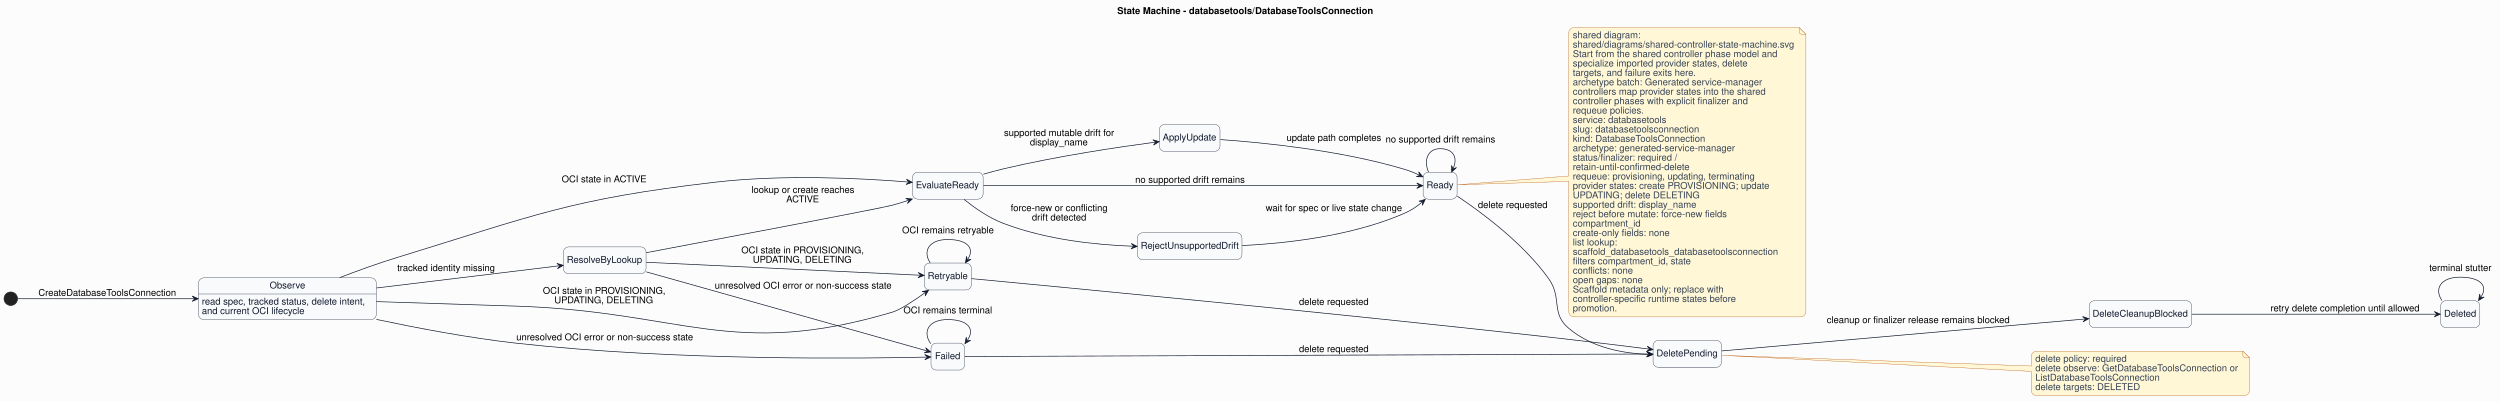
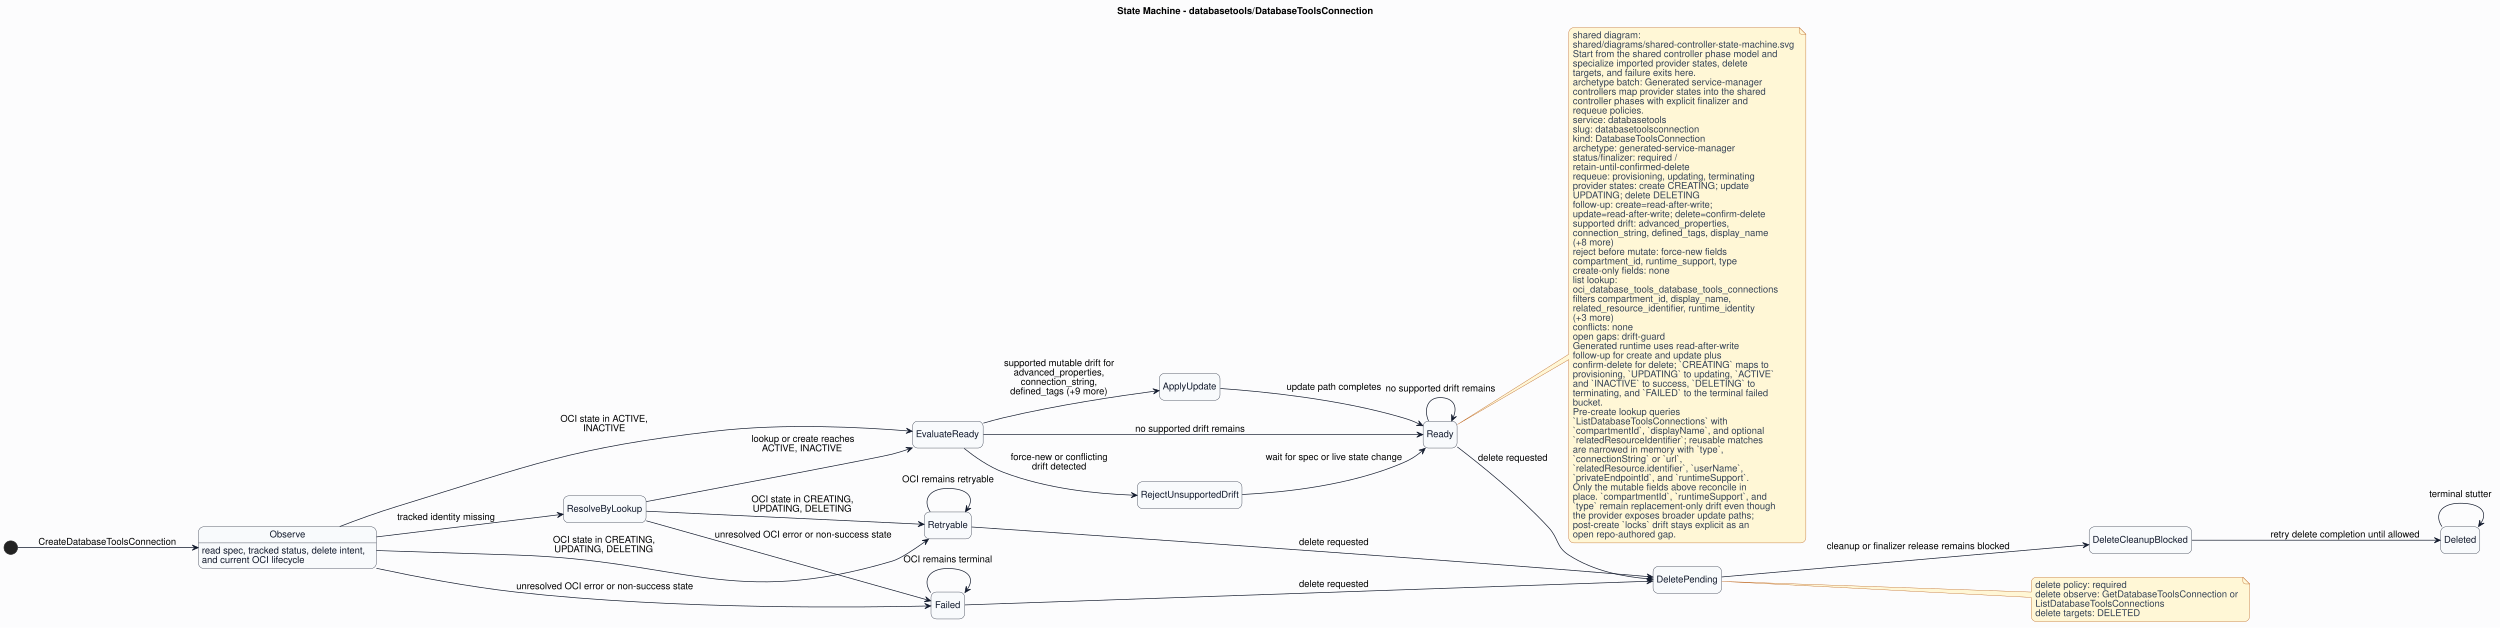
- <svg xmlns="http://www.w3.org/2000/svg" contentStyleType="text/css" data-diagram-type="STATE" height="597px" preserveAspectRatio="none" style="width:3716px;height:597px;background:#FCFCFD;" version="1.1" viewBox="0 0 3716 597" width="3716px" zoomAndPan="magnify">
+ <svg xmlns="http://www.w3.org/2000/svg" contentStyleType="text/css" data-diagram-type="STATE" height="933px" preserveAspectRatio="none" style="width:3716px;height:933px;background:#FCFCFD;" version="1.1" viewBox="0 0 3716 933" width="3716px" zoomAndPan="magnify">
  <defs />
  <g>
-     <rect fill="#FCFCFD" height="597" style="stroke:none;stroke-width:1;" width="3716" x="0" y="0" />
+     <rect fill="#FCFCFD" height="933" style="stroke:none;stroke-width:1;" width="3716" x="0" y="0" />
    <g class="title" data-source-line="10">
      <text fill="#000000" font-family="Helvetica" font-size="14" font-weight="bold" lengthAdjust="spacing" textLength="381.185" x="1660.655" y="20.78">State Machine - databasetools/DatabaseToolsConnection</text>
    </g>
    <g class="entity" data-qualified-name="observe" id="ent0002">
-       <rect fill="#F8FAFC" height="62" rx="8" ry="8" style="stroke:#0F172A;stroke-width:0.5;" width="264.364" x="295" y="413" />
-       <line style="stroke:#0F172A;stroke-width:0.5;" x1="295" x2="559.364" y1="437" y2="437" />
-       <text fill="#0F172A" font-family="Helvetica" font-size="14" lengthAdjust="spacing" textLength="52.91" x="400.727" y="428.78">Observe</text>
-       <text fill="#0F172A" font-family="Helvetica" font-size="14" lengthAdjust="spacing" textLength="244.364" x="300" y="452.78">read spec, tracked status, delete intent,</text>
-       <text fill="#0F172A" font-family="Helvetica" font-size="14" lengthAdjust="spacing" textLength="153.282" x="300" y="466.78">and current OCI lifecycle</text>
-     </g>
-     <rect fill="#F8FAFC" height="40" rx="8" ry="8" style="stroke:#0F172A;stroke-width:0.5;" width="104.951" x="1356.36" y="256" />
-     <text fill="#0F172A" font-family="Helvetica" font-size="14" lengthAdjust="spacing" textLength="94.951" x="1361.36" y="279.78">EvaluateReady</text>
-     <rect fill="#F8FAFC" height="40" rx="8" ry="8" style="stroke:#0F172A;stroke-width:0.5;" width="50.469" x="2115.32" y="256" />
-     <text fill="#0F172A" font-family="Helvetica" font-size="14" lengthAdjust="spacing" textLength="40.469" x="2120.32" y="279.78">Ready</text>
-     <rect fill="#F8FAFC" height="40" rx="8" ry="8" style="stroke:#0F172A;stroke-width:0.5;" width="69.917" x="1373.88" y="391" />
-     <text fill="#0F172A" font-family="Helvetica" font-size="14" lengthAdjust="spacing" textLength="59.917" x="1378.88" y="414.78">Retryable</text>
-     <rect fill="#F8FAFC" height="40" rx="8" ry="8" style="stroke:#0F172A;stroke-width:0.5;" width="50" x="1383.84" y="510" />
-     <text fill="#0F172A" font-family="Helvetica" font-size="14" lengthAdjust="spacing" textLength="38.131" x="1389.775" y="533.78">Failed</text>
-     <rect fill="#F8FAFC" height="40" rx="8" ry="8" style="stroke:#0F172A;stroke-width:0.5;" width="122.848" x="837.44" y="367" />
-     <text fill="#0F172A" font-family="Helvetica" font-size="14" lengthAdjust="spacing" textLength="112.848" x="842.44" y="390.78">ResolveByLookup</text>
-     <rect fill="#F8FAFC" height="40" rx="8" ry="8" style="stroke:#0F172A;stroke-width:0.5;" width="155.51" x="1690.56" y="346" />
-     <text fill="#0F172A" font-family="Helvetica" font-size="14" lengthAdjust="spacing" textLength="145.51" x="1695.56" y="369.78">RejectUnsupportedDrift</text>
-     <rect fill="#F8FAFC" height="40" rx="8" ry="8" style="stroke:#0F172A;stroke-width:0.5;" width="90.165" x="1723.23" y="185" />
-     <text fill="#0F172A" font-family="Helvetica" font-size="14" lengthAdjust="spacing" textLength="80.165" x="1728.23" y="208.78">ApplyUpdate</text>
-     <rect fill="#F8FAFC" height="40" rx="8" ry="8" style="stroke:#0F172A;stroke-width:0.5;" width="101.848" x="2457.1" y="506" />
-     <text fill="#0F172A" font-family="Helvetica" font-size="14" lengthAdjust="spacing" textLength="91.848" x="2462.1" y="529.78">DeletePending</text>
-     <rect fill="#F8FAFC" height="40" rx="8" ry="8" style="stroke:#0F172A;stroke-width:0.5;" width="58.255" x="3627.78" y="447" />
-     <text fill="#0F172A" font-family="Helvetica" font-size="14" lengthAdjust="spacing" textLength="48.255" x="3632.78" y="470.78">Deleted</text>
-     <rect fill="#F8FAFC" height="40" rx="8" ry="8" style="stroke:#0F172A;stroke-width:0.5;" width="152.427" x="3105.31" y="447" />
-     <text fill="#0F172A" font-family="Helvetica" font-size="14" lengthAdjust="spacing" textLength="142.427" x="3110.31" y="470.78">DeleteCleanupBlocked</text>
+       <rect fill="#F8FAFC" height="62" rx="8" ry="8" style="stroke:#0F172A;stroke-width:0.5;" width="264.364" x="295" y="783" />
+       <line style="stroke:#0F172A;stroke-width:0.5;" x1="295" x2="559.364" y1="807" y2="807" />
+       <text fill="#0F172A" font-family="Helvetica" font-size="14" lengthAdjust="spacing" textLength="52.91" x="400.727" y="798.78">Observe</text>
+       <text fill="#0F172A" font-family="Helvetica" font-size="14" lengthAdjust="spacing" textLength="244.364" x="300" y="822.78">read spec, tracked status, delete intent,</text>
+       <text fill="#0F172A" font-family="Helvetica" font-size="14" lengthAdjust="spacing" textLength="153.282" x="300" y="836.78">and current OCI lifecycle</text>
+     </g>
+     <rect fill="#F8FAFC" height="40" rx="8" ry="8" style="stroke:#0F172A;stroke-width:0.5;" width="104.951" x="1356.36" y="626" />
+     <text fill="#0F172A" font-family="Helvetica" font-size="14" lengthAdjust="spacing" textLength="94.951" x="1361.36" y="649.78">EvaluateReady</text>
+     <rect fill="#F8FAFC" height="40" rx="8" ry="8" style="stroke:#0F172A;stroke-width:0.5;" width="50.469" x="2115.32" y="626" />
+     <text fill="#0F172A" font-family="Helvetica" font-size="14" lengthAdjust="spacing" textLength="40.469" x="2120.32" y="649.78">Ready</text>
+     <rect fill="#F8FAFC" height="40" rx="8" ry="8" style="stroke:#0F172A;stroke-width:0.5;" width="69.917" x="1373.88" y="761" />
+     <text fill="#0F172A" font-family="Helvetica" font-size="14" lengthAdjust="spacing" textLength="59.917" x="1378.88" y="784.78">Retryable</text>
+     <rect fill="#F8FAFC" height="40" rx="8" ry="8" style="stroke:#0F172A;stroke-width:0.5;" width="50" x="1383.84" y="880" />
+     <text fill="#0F172A" font-family="Helvetica" font-size="14" lengthAdjust="spacing" textLength="38.131" x="1389.775" y="903.78">Failed</text>
+     <rect fill="#F8FAFC" height="40" rx="8" ry="8" style="stroke:#0F172A;stroke-width:0.5;" width="122.848" x="837.44" y="737" />
+     <text fill="#0F172A" font-family="Helvetica" font-size="14" lengthAdjust="spacing" textLength="112.848" x="842.44" y="760.78">ResolveByLookup</text>
+     <rect fill="#F8FAFC" height="40" rx="8" ry="8" style="stroke:#0F172A;stroke-width:0.5;" width="155.51" x="1690.56" y="716" />
+     <text fill="#0F172A" font-family="Helvetica" font-size="14" lengthAdjust="spacing" textLength="145.51" x="1695.56" y="739.78">RejectUnsupportedDrift</text>
+     <rect fill="#F8FAFC" height="40" rx="8" ry="8" style="stroke:#0F172A;stroke-width:0.5;" width="90.165" x="1723.23" y="555" />
+     <text fill="#0F172A" font-family="Helvetica" font-size="14" lengthAdjust="spacing" textLength="80.165" x="1728.23" y="578.78">ApplyUpdate</text>
+     <rect fill="#F8FAFC" height="40" rx="8" ry="8" style="stroke:#0F172A;stroke-width:0.5;" width="101.848" x="2457.1" y="842" />
+     <text fill="#0F172A" font-family="Helvetica" font-size="14" lengthAdjust="spacing" textLength="91.848" x="2462.1" y="865.78">DeletePending</text>
+     <rect fill="#F8FAFC" height="40" rx="8" ry="8" style="stroke:#0F172A;stroke-width:0.5;" width="58.255" x="3627.78" y="783" />
+     <text fill="#0F172A" font-family="Helvetica" font-size="14" lengthAdjust="spacing" textLength="48.255" x="3632.78" y="806.78">Deleted</text>
+     <rect fill="#F8FAFC" height="40" rx="8" ry="8" style="stroke:#0F172A;stroke-width:0.5;" width="152.427" x="3105.31" y="783" />
+     <text fill="#0F172A" font-family="Helvetica" font-size="14" lengthAdjust="spacing" textLength="142.427" x="3110.31" y="806.78">DeleteCleanupBlocked</text>
    <g class="start_entity" data-qualified-name=".start." data-source-line="32" id="ent0002">
-       <ellipse cx="16" cy="444" fill="#222222" rx="10" ry="10" style="stroke:#222222;stroke-width:1;" />
+       <ellipse cx="16" cy="814" fill="#222222" rx="10" ry="10" style="stroke:#222222;stroke-width:1;" />
    </g>
    <g class="entity" data-qualified-name="GMN2" data-source-line="55" id="ent0003">
-       <path d="M2331.78,49 L2331.78,261.6 L2166.1,274.66 L2331.78,269.6 L2331.78,463 A8,8 0 0 0 2339.78,471 L2676.261,471 A8,8 0 0 0 2684.261,463 L2684.261,51 L2674.261,41 L2339.78,41 A8,8 0 0 0 2331.78,49" fill="#FFF7D6" style="stroke:#B45309;stroke-width:0.5;" />
+       <path d="M2331.78,49 L2331.78,526.56 L2166.1,631.09 L2331.78,534.56 L2331.78,799 A8,8 0 0 0 2339.78,807 L2676.261,807 A8,8 0 0 0 2684.261,799 L2684.261,51 L2674.261,41 L2339.78,41 A8,8 0 0 0 2331.78,49" fill="#FFF7D6" style="stroke:#B45309;stroke-width:0.5;" />
      <path d="M2674.261,41 L2674.261,47 A4,4 0 0 0 2678.261,51 L2684.261,51 L2674.261,41" fill="#FFF7D6" style="stroke:#B45309;stroke-width:0.5;" />
      <text fill="#334155" font-family="Helvetica" font-size="14" lengthAdjust="spacing" textLength="101.165" x="2337.78" y="56.78">shared diagram:</text>
      <text fill="#334155" font-family="Helvetica" font-size="14" lengthAdjust="spacing" textLength="331.481" x="2337.78" y="70.78">shared/diagrams/shared-controller-state-machine.svg</text>
      <text fill="#334155" font-family="Helvetica" font-size="14" lengthAdjust="spacing" textLength="304.274" x="2337.78" y="84.78">Start from the shared controller phase model and</text>
      <text fill="#334155" font-family="Helvetica" font-size="14" lengthAdjust="spacing" textLength="261.468" x="2337.78" y="98.78">specialize imported provider states, delete</text>
      <text fill="#334155" font-family="Helvetica" font-size="14" lengthAdjust="spacing" textLength="184.434" x="2337.78" y="112.78">targets, and failure exits here.</text>
      <text fill="#334155" font-family="Helvetica" font-size="14" lengthAdjust="spacing" textLength="281.709" x="2337.78" y="126.78">archetype batch: Generated service-manager</text>
      <text fill="#334155" font-family="Helvetica" font-size="14" lengthAdjust="spacing" textLength="287.923" x="2337.78" y="140.78">controllers map provider states into the shared</text>
      <text fill="#334155" font-family="Helvetica" font-size="14" lengthAdjust="spacing" textLength="261.461" x="2337.78" y="154.78">controller phases with explicit finalizer and</text>
      <text fill="#334155" font-family="Helvetica" font-size="14" lengthAdjust="spacing" textLength="105.848" x="2337.78" y="168.78">requeue policies.</text>
      <text fill="#334155" font-family="Helvetica" font-size="14" lengthAdjust="spacing" textLength="139.303" x="2337.78" y="182.78">service: databasetools</text>
      <text fill="#334155" font-family="Helvetica" font-size="14" lengthAdjust="spacing" textLength="188.357" x="2337.78" y="196.78">slug: databasetoolsconnection</text>
      <text fill="#334155" font-family="Helvetica" font-size="14" lengthAdjust="spacing" textLength="198.454" x="2337.78" y="210.78">kind: DatabaseToolsConnection</text>
      <text fill="#334155" font-family="Helvetica" font-size="14" lengthAdjust="spacing" textLength="241.24" x="2337.78" y="224.78">archetype: generated-service-manager</text>
      <text fill="#334155" font-family="Helvetica" font-size="14" lengthAdjust="spacing" textLength="156.406" x="2337.78" y="238.78">status/finalizer: required /</text>
      <text fill="#334155" font-family="Helvetica" font-size="14" lengthAdjust="spacing" textLength="174.303" x="2337.78" y="252.78">retain-until-confirmed-delete</text>
      <text fill="#334155" font-family="Helvetica" font-size="14" lengthAdjust="spacing" textLength="272.398" x="2337.78" y="266.78">requeue: provisioning, updating, terminating</text>
-       <text fill="#334155" font-family="Helvetica" font-size="14" lengthAdjust="spacing" textLength="295.682" x="2337.78" y="280.78">provider states: create PROVISIONING; update</text>
+       <text fill="#334155" font-family="Helvetica" font-size="14" lengthAdjust="spacing" textLength="265.337" x="2337.78" y="280.78">provider states: create CREATING; update</text>
      <text fill="#334155" font-family="Helvetica" font-size="14" lengthAdjust="spacing" textLength="192.165" x="2337.78" y="294.78">UPDATING; delete DELETING</text>
-       <text fill="#334155" font-family="Helvetica" font-size="14" lengthAdjust="spacing" textLength="183.661" x="2337.78" y="308.78">supported drift: display_name</text>
-       <text fill="#334155" font-family="Helvetica" font-size="14" lengthAdjust="spacing" textLength="230.33" x="2337.78" y="322.78">reject before mutate: force-new fields</text>
-       <text fill="#334155" font-family="Helvetica" font-size="14" lengthAdjust="spacing" textLength="100.379" x="2337.78" y="336.78">compartment_id</text>
-       <text fill="#334155" font-family="Helvetica" font-size="14" lengthAdjust="spacing" textLength="144.751" x="2337.78" y="350.78">create-only fields: none</text>
-       <text fill="#334155" font-family="Helvetica" font-size="14" lengthAdjust="spacing" textLength="66.144" x="2337.78" y="364.78">list lookup:</text>
-       <text fill="#334155" font-family="Helvetica" font-size="14" lengthAdjust="spacing" textLength="305.894" x="2337.78" y="378.78">scaffold_databasetools_databasetoolsconnection</text>
-       <text fill="#334155" font-family="Helvetica" font-size="14" lengthAdjust="spacing" textLength="175.848" x="2337.78" y="392.78">filters compartment_id, state</text>
-       <text fill="#334155" font-family="Helvetica" font-size="14" lengthAdjust="spacing" textLength="89.496" x="2337.78" y="406.78">conflicts: none</text>
-       <text fill="#334155" font-family="Helvetica" font-size="14" lengthAdjust="spacing" textLength="104.316" x="2337.78" y="420.78">open gaps: none</text>
-       <text fill="#334155" font-family="Helvetica" font-size="14" lengthAdjust="spacing" textLength="224.902" x="2337.78" y="434.78">Scaffold metadata only; replace with</text>
-       <text fill="#334155" font-family="Helvetica" font-size="14" lengthAdjust="spacing" textLength="244.323" x="2337.78" y="448.78">controller-specific runtime states before</text>
-       <text fill="#334155" font-family="Helvetica" font-size="14" lengthAdjust="spacing" textLength="66.144" x="2337.78" y="462.78">promotion.</text>
-     </g>
-     <g class="entity" data-qualified-name="GMN5" data-source-line="87" id="ent0006">
-       <path d="M3019.27,530 L3019.27,544.03 L2559.22,528.17 L3019.27,552.03 L3019.27,580 A8,8 0 0 0 3027.27,588 L3335.786,588 A8,8 0 0 0 3343.786,580 L3343.786,532 L3333.786,522 L3027.27,522 A8,8 0 0 0 3019.27,530" fill="#FFF7D6" style="stroke:#B45309;stroke-width:0.5;" />
-       <path d="M3333.786,522 L3333.786,528 A4,4 0 0 0 3337.786,532 L3343.786,532 L3333.786,522" fill="#FFF7D6" style="stroke:#B45309;stroke-width:0.5;" />
-       <text fill="#334155" font-family="Helvetica" font-size="14" lengthAdjust="spacing" textLength="136.972" x="3025.27" y="537.78">delete policy: required</text>
-       <text fill="#334155" font-family="Helvetica" font-size="14" lengthAdjust="spacing" textLength="303.516" x="3025.27" y="551.78">delete observe: GetDatabaseToolsConnection or</text>
-       <text fill="#334155" font-family="Helvetica" font-size="14" lengthAdjust="spacing" textLength="186.778" x="3025.27" y="565.78">ListDatabaseToolsConnection</text>
-       <text fill="#334155" font-family="Helvetica" font-size="14" lengthAdjust="spacing" textLength="157.185" x="3025.27" y="579.78">delete targets: DELETED</text>
+       <text fill="#334155" font-family="Helvetica" font-size="14" lengthAdjust="spacing" textLength="209.699" x="2337.78" y="308.78">follow-up: create=read-after-write;</text>
+       <text fill="#334155" font-family="Helvetica" font-size="14" lengthAdjust="spacing" textLength="288.716" x="2337.78" y="322.78">update=read-after-write; delete=confirm-delete</text>
+       <text fill="#334155" font-family="Helvetica" font-size="14" lengthAdjust="spacing" textLength="231.923" x="2337.78" y="336.78">supported drift: advanced_properties,</text>
+       <text fill="#334155" font-family="Helvetica" font-size="14" lengthAdjust="spacing" textLength="291.86" x="2337.78" y="350.78">connection_string, defined_tags, display_name</text>
+       <text fill="#334155" font-family="Helvetica" font-size="14" lengthAdjust="spacing" textLength="61.072" x="2337.78" y="364.78">(+8 more)</text>
+       <text fill="#334155" font-family="Helvetica" font-size="14" lengthAdjust="spacing" textLength="230.33" x="2337.78" y="378.78">reject before mutate: force-new fields</text>
+       <text fill="#334155" font-family="Helvetica" font-size="14" lengthAdjust="spacing" textLength="243.565" x="2337.78" y="392.78">compartment_id, runtime_support, type</text>
+       <text fill="#334155" font-family="Helvetica" font-size="14" lengthAdjust="spacing" textLength="144.751" x="2337.78" y="406.78">create-only fields: none</text>
+       <text fill="#334155" font-family="Helvetica" font-size="14" lengthAdjust="spacing" textLength="66.144" x="2337.78" y="420.78">list lookup:</text>
+       <text fill="#334155" font-family="Helvetica" font-size="14" lengthAdjust="spacing" textLength="305.901" x="2337.78" y="434.78">oci_database_tools_database_tools_connections</text>
+       <text fill="#334155" font-family="Helvetica" font-size="14" lengthAdjust="spacing" textLength="235.772" x="2337.78" y="448.78">filters compartment_id, display_name,</text>
+       <text fill="#334155" font-family="Helvetica" font-size="14" lengthAdjust="spacing" textLength="272.371" x="2337.78" y="462.78">related_resource_identifier, runtime_identity</text>
+       <text fill="#334155" font-family="Helvetica" font-size="14" lengthAdjust="spacing" textLength="61.072" x="2337.78" y="476.78">(+3 more)</text>
+       <text fill="#334155" font-family="Helvetica" font-size="14" lengthAdjust="spacing" textLength="89.496" x="2337.78" y="490.78">conflicts: none</text>
+       <text fill="#334155" font-family="Helvetica" font-size="14" lengthAdjust="spacing" textLength="136.978" x="2337.78" y="504.78">open gaps: drift-guard</text>
+       <text fill="#334155" font-family="Helvetica" font-size="14" lengthAdjust="spacing" textLength="248.999" x="2337.78" y="518.78">Generated runtime uses read-after-write</text>
+       <text fill="#334155" font-family="Helvetica" font-size="14" lengthAdjust="spacing" textLength="222.585" x="2337.78" y="532.78">follow-up for create and update plus</text>
+       <text fill="#334155" font-family="Helvetica" font-size="14" lengthAdjust="spacing" textLength="294.096" x="2337.78" y="546.78">confirm-delete for delete; `CREATING` maps to</text>
+       <text fill="#334155" font-family="Helvetica" font-size="14" lengthAdjust="spacing" textLength="304.992" x="2337.78" y="560.78">provisioning, `UPDATING` to updating, `ACTIVE`</text>
+       <text fill="#334155" font-family="Helvetica" font-size="14" lengthAdjust="spacing" textLength="273.848" x="2337.78" y="574.78">and `INACTIVE` to success, `DELETING` to</text>
+       <text fill="#334155" font-family="Helvetica" font-size="14" lengthAdjust="spacing" textLength="292.578" x="2337.78" y="588.78">terminating, and `FAILED` to the terminal failed</text>
+       <text fill="#334155" font-family="Helvetica" font-size="14" lengthAdjust="spacing" textLength="45.138" x="2337.78" y="602.78">bucket.</text>
+       <text fill="#334155" font-family="Helvetica" font-size="14" lengthAdjust="spacing" textLength="160.31" x="2337.78" y="616.78">Pre-create lookup queries</text>
+       <text fill="#334155" font-family="Helvetica" font-size="14" lengthAdjust="spacing" textLength="231.889" x="2337.78" y="630.78">`ListDatabaseToolsConnections` with</text>
+       <text fill="#334155" font-family="Helvetica" font-size="14" lengthAdjust="spacing" textLength="284.792" x="2337.78" y="644.78">`compartmentId`, `displayName`, and optional</text>
+       <text fill="#334155" font-family="Helvetica" font-size="14" lengthAdjust="spacing" textLength="284.026" x="2337.78" y="658.78">`relatedResourceIdentifier`; reusable matches</text>
+       <text fill="#334155" font-family="Helvetica" font-size="14" lengthAdjust="spacing" textLength="224.075" x="2337.78" y="672.78">are narrowed in memory with `type`,</text>
+       <text fill="#334155" font-family="Helvetica" font-size="14" lengthAdjust="spacing" textLength="162.613" x="2337.78" y="686.78">`connectionString` or `url`,</text>
+       <text fill="#334155" font-family="Helvetica" font-size="14" lengthAdjust="spacing" textLength="254.427" x="2337.78" y="700.78">`relatedResource.identifier`, `userName`,</text>
+       <text fill="#334155" font-family="Helvetica" font-size="14" lengthAdjust="spacing" textLength="262.247" x="2337.78" y="714.78">`privateEndpointId`, and `runtimeSupport`.</text>
+       <text fill="#334155" font-family="Helvetica" font-size="14" lengthAdjust="spacing" textLength="259.144" x="2337.78" y="728.78">Only the mutable fields above reconcile in</text>
+       <text fill="#334155" font-family="Helvetica" font-size="14" lengthAdjust="spacing" textLength="287.902" x="2337.78" y="742.78">place. `compartmentId`, `runtimeSupport`, and</text>
+       <text fill="#334155" font-family="Helvetica" font-size="14" lengthAdjust="spacing" textLength="301.93" x="2337.78" y="756.78">`type` remain replacement-only drift even though</text>
+       <text fill="#334155" font-family="Helvetica" font-size="14" lengthAdjust="spacing" textLength="270.847" x="2337.78" y="770.78">the provider exposes broader update paths;</text>
+       <text fill="#334155" font-family="Helvetica" font-size="14" lengthAdjust="spacing" textLength="263.758" x="2337.78" y="784.78">post-create `locks` drift stays explicit as an</text>
+       <text fill="#334155" font-family="Helvetica" font-size="14" lengthAdjust="spacing" textLength="154.123" x="2337.78" y="798.78">open repo-authored gap.</text>
+     </g>
+     <g class="entity" data-qualified-name="GMN5" data-source-line="111" id="ent0006">
+       <path d="M3019.27,866 L3019.27,880.03 L2559.22,864.17 L3019.27,888.03 L3019.27,916 A8,8 0 0 0 3027.27,924 L3335.786,924 A8,8 0 0 0 3343.786,916 L3343.786,868 L3333.786,858 L3027.27,858 A8,8 0 0 0 3019.27,866" fill="#FFF7D6" style="stroke:#B45309;stroke-width:0.5;" />
+       <path d="M3333.786,858 L3333.786,864 A4,4 0 0 0 3337.786,868 L3343.786,868 L3333.786,858" fill="#FFF7D6" style="stroke:#B45309;stroke-width:0.5;" />
+       <text fill="#334155" font-family="Helvetica" font-size="14" lengthAdjust="spacing" textLength="136.972" x="3025.27" y="873.78">delete policy: required</text>
+       <text fill="#334155" font-family="Helvetica" font-size="14" lengthAdjust="spacing" textLength="303.516" x="3025.27" y="887.78">delete observe: GetDatabaseToolsConnection or</text>
+       <text fill="#334155" font-family="Helvetica" font-size="14" lengthAdjust="spacing" textLength="193.778" x="3025.27" y="901.78">ListDatabaseToolsConnections</text>
+       <text fill="#334155" font-family="Helvetica" font-size="14" lengthAdjust="spacing" textLength="157.185" x="3025.27" y="915.78">delete targets: DELETED</text>
    </g>
    <g class="link" data-entity-1="ent0002" data-entity-2="ent0002" data-link-type="dependency" data-source-line="32" id="lnk3">
-       <path d="M26.32,444 C61.88,444 186.28,444 288.62,444" fill="none" id="*start*-to-observe" style="stroke:#0F172A;stroke-width:1;" />
-       <polygon fill="#0F172A" points="294.62,444,285.62,440,289.62,444,285.62,448,294.62,444" style="stroke:#0F172A;stroke-width:1;" />
-       <text fill="#000000" font-family="Helvetica" font-size="14" lengthAdjust="spacing" textLength="207.013" x="57" y="439.78">CreateDatabaseToolsConnection</text>
+       <path d="M26.32,814 C61.88,814 186.28,814 288.62,814" fill="none" id="*start*-to-observe" style="stroke:#0F172A;stroke-width:1;" />
+       <polygon fill="#0F172A" points="294.62,814,285.62,810,289.62,814,285.62,818,294.62,814" style="stroke:#0F172A;stroke-width:1;" />
+       <text fill="#000000" font-family="Helvetica" font-size="14" lengthAdjust="spacing" textLength="207.013" x="57" y="809.78">CreateDatabaseToolsConnection</text>
    </g>
    <g class="link" data-entity-1="ent0002" data-entity-2="ent0007" data-link-type="dependency" data-source-line="33" id="lnk4">
-       <path d="M559.64,428.05 C650.55,417.01 761.334,403.573 831.184,395.093" fill="none" id="observe-to-resolve_by_lookup" style="stroke:#0F172A;stroke-width:1;" />
-       <polygon fill="#0F172A" points="837.14,394.37,827.723,391.484,832.176,394.973,828.688,399.425,837.14,394.37" style="stroke:#0F172A;stroke-width:1;" />
-       <text fill="#000000" font-family="Helvetica" font-size="14" lengthAdjust="spacing" textLength="145.503" x="590.36" y="402.84">tracked identity missing</text>
+       <path d="M559.64,798.05 C650.55,787.01 761.334,773.573 831.184,765.093" fill="none" id="observe-to-resolve_by_lookup" style="stroke:#0F172A;stroke-width:1;" />
+       <polygon fill="#0F172A" points="837.14,764.37,827.723,761.484,832.176,764.973,828.688,769.426,837.14,764.37" style="stroke:#0F172A;stroke-width:1;" />
+       <text fill="#000000" font-family="Helvetica" font-size="14" lengthAdjust="spacing" textLength="145.503" x="590.36" y="772.84">tracked identity missing</text>
    </g>
    <g class="link" data-entity-1="ent0007" data-entity-2="ent0003" data-link-type="dependency" data-source-line="34" id="lnk5">
-       <path d="M960.57,375.58 C1074.1,354.19 1308.77,309.79 1326.36,305 C1336.07,302.36 1340.604,301.054 1350.384,297.704" fill="none" id="resolve_by_lookup-to-evaluate_ready" style="stroke:#0F172A;stroke-width:1;" />
-       <polygon fill="#0F172A" points="1356.06,295.76,1346.249,294.892,1351.33,297.38,1348.842,302.461,1356.06,295.76" style="stroke:#0F172A;stroke-width:1;" />
-       <text fill="#000000" font-family="Helvetica" font-size="14" lengthAdjust="spacing" textLength="154.089" x="1116.86" y="286.78">lookup or create reaches</text>
-       <text fill="#000000" font-family="Helvetica" font-size="14" lengthAdjust="spacing" textLength="50.565" x="1168.622" y="300.78">ACTIVE</text>
+       <path d="M960.57,745.58 C1074.1,724.19 1308.77,679.79 1326.36,675 C1336.07,672.36 1340.604,671.054 1350.384,667.704" fill="none" id="resolve_by_lookup-to-evaluate_ready" style="stroke:#0F172A;stroke-width:1;" />
+       <polygon fill="#0F172A" points="1356.06,665.76,1346.249,664.892,1351.33,667.38,1348.842,672.461,1356.06,665.76" style="stroke:#0F172A;stroke-width:1;" />
+       <text fill="#000000" font-family="Helvetica" font-size="14" lengthAdjust="spacing" textLength="154.089" x="1116.86" y="656.78">lookup or create reaches</text>
+       <text fill="#000000" font-family="Helvetica" font-size="14" lengthAdjust="spacing" textLength="122.91" x="1132.449" y="670.78">ACTIVE, INACTIVE</text>
    </g>
    <g class="link" data-entity-1="ent0007" data-entity-2="ent0005" data-link-type="dependency" data-source-line="35" id="lnk6">
-       <path d="M960.63,389.87 C1068.21,394.95 1282.807,405.097 1367.597,409.097" fill="none" id="resolve_by_lookup-to-retryable" style="stroke:#0F172A;stroke-width:1;" />
-       <polygon fill="#0F172A" points="1373.59,409.38,1364.789,404.96,1368.596,409.144,1364.411,412.951,1373.59,409.38" style="stroke:#0F172A;stroke-width:1;" />
-       <text fill="#000000" font-family="Helvetica" font-size="14" lengthAdjust="spacing" textLength="184.379" x="1101.86" y="376.54">OCI state in PROVISIONING,</text>
-       <text fill="#000000" font-family="Helvetica" font-size="14" lengthAdjust="spacing" textLength="150.131" x="1118.984" y="390.54">UPDATING, DELETING</text>
+       <path d="M960.63,759.87 C1068.21,764.95 1282.807,775.097 1367.597,779.097" fill="none" id="resolve_by_lookup-to-retryable" style="stroke:#0F172A;stroke-width:1;" />
+       <polygon fill="#0F172A" points="1373.59,779.38,1364.789,774.96,1368.596,779.144,1364.411,782.951,1373.59,779.38" style="stroke:#0F172A;stroke-width:1;" />
+       <text fill="#000000" font-family="Helvetica" font-size="14" lengthAdjust="spacing" textLength="154.034" x="1116.86" y="746.54">OCI state in CREATING,</text>
+       <text fill="#000000" font-family="Helvetica" font-size="14" lengthAdjust="spacing" textLength="150.131" x="1118.812" y="760.54">UPDATING, DELETING</text>
    </g>
    <g class="link" data-entity-1="ent0007" data-entity-2="ent0006" data-link-type="dependency" data-source-line="36" id="lnk7">
-       <path d="M960.63,404.11 C1072.69,435.65 1301.585,500.083 1377.675,521.513" fill="none" id="resolve_by_lookup-to-failed" style="stroke:#0F172A;stroke-width:1;" />
-       <polygon fill="#0F172A" points="1383.45,523.14,1375.871,516.85,1378.637,521.784,1373.703,524.55,1383.45,523.14" style="stroke:#0F172A;stroke-width:1;" />
-       <text fill="#000000" font-family="Helvetica" font-size="14" lengthAdjust="spacing" textLength="263.778" x="1062.36" y="429.03">unresolved OCI error or non-success state</text>
+       <path d="M960.63,774.11 C1072.69,805.65 1301.585,870.083 1377.675,891.513" fill="none" id="resolve_by_lookup-to-failed" style="stroke:#0F172A;stroke-width:1;" />
+       <polygon fill="#0F172A" points="1383.45,893.14,1375.871,886.85,1378.637,891.784,1373.703,894.55,1383.45,893.14" style="stroke:#0F172A;stroke-width:1;" />
+       <text fill="#000000" font-family="Helvetica" font-size="14" lengthAdjust="spacing" textLength="263.778" x="1062.36" y="799.03">unresolved OCI error or non-success state</text>
    </g>
    <g class="link" data-entity-1="ent0002" data-entity-2="ent0003" data-link-type="dependency" data-source-line="37" id="lnk8">
-       <path d="M504.96,412.64 C531.45,402.43 561.47,391.55 589.36,383 C795.5,319.82 847.22,296.06 1061.36,271 C1165.33,258.83 1282.05,265.034 1349.99,270.554" fill="none" id="observe-to-evaluate_ready" style="stroke:#0F172A;stroke-width:1;" />
-       <polygon fill="#0F172A" points="1355.97,271.04,1347.323,266.324,1350.986,270.635,1346.676,274.298,1355.97,271.04" style="stroke:#0F172A;stroke-width:1;" />
-       <text fill="#000000" font-family="Helvetica" font-size="14" lengthAdjust="spacing" textLength="128.372" x="834.86" y="270.95">OCI state in ACTIVE</text>
+       <path d="M504.96,782.64 C531.45,772.43 561.47,761.55 589.36,753 C795.5,689.82 847.22,666.06 1061.36,641 C1165.33,628.83 1282.05,635.034 1349.99,640.554" fill="none" id="observe-to-evaluate_ready" style="stroke:#0F172A;stroke-width:1;" />
+       <polygon fill="#0F172A" points="1355.97,641.04,1347.323,636.324,1350.986,640.635,1346.676,644.298,1355.97,641.04" style="stroke:#0F172A;stroke-width:1;" />
+       <text fill="#000000" font-family="Helvetica" font-size="14" lengthAdjust="spacing" textLength="132.262" x="832.86" y="626.95">OCI state in ACTIVE,</text>
+       <text fill="#000000" font-family="Helvetica" font-size="14" lengthAdjust="spacing" textLength="64.565" x="866.708" y="640.95">INACTIVE</text>
    </g>
    <g class="link" data-entity-1="ent0002" data-entity-2="ent0005" data-link-type="dependency" data-source-line="38" id="lnk9">
-       <path d="M559.47,448.33 C622.11,450.38 698.11,452.85 766.36,455 C1015.16,462.84 1087.72,534.79 1326.36,464 C1337.77,460.62 1356.445,448.364 1375.305,434.914" fill="none" id="observe-to-retryable" style="stroke:#0F172A;stroke-width:1;" />
-       <polygon fill="#0F172A" points="1380.19,431.43,1370.54,433.399,1376.119,434.333,1375.185,439.912,1380.19,431.43" style="stroke:#0F172A;stroke-width:1;" />
-       <text fill="#000000" font-family="Helvetica" font-size="14" lengthAdjust="spacing" textLength="184.379" x="806.86" y="436.78">OCI state in PROVISIONING,</text>
-       <text fill="#000000" font-family="Helvetica" font-size="14" lengthAdjust="spacing" textLength="150.131" x="823.984" y="450.78">UPDATING, DELETING</text>
+       <path d="M559.47,818.33 C622.11,820.38 698.11,822.85 766.36,825 C1015.16,832.84 1087.72,904.79 1326.36,834 C1337.77,830.62 1356.445,818.364 1375.305,804.914" fill="none" id="observe-to-retryable" style="stroke:#0F172A;stroke-width:1;" />
+       <polygon fill="#0F172A" points="1380.19,801.43,1370.54,803.399,1376.119,804.333,1375.185,809.912,1380.19,801.43" style="stroke:#0F172A;stroke-width:1;" />
+       <text fill="#000000" font-family="Helvetica" font-size="14" lengthAdjust="spacing" textLength="154.034" x="821.86" y="806.78">OCI state in CREATING,</text>
+       <text fill="#000000" font-family="Helvetica" font-size="14" lengthAdjust="spacing" textLength="150.131" x="823.812" y="820.78">UPDATING, DELETING</text>
    </g>
    <g class="link" data-entity-1="ent0002" data-entity-2="ent0006" data-link-type="dependency" data-source-line="39" id="lnk10">
-       <path d="M559.52,474.76 C621.83,488.03 697.56,502.26 766.36,510 C1005.8,536.92 1292.452,532.769 1377.562,530.789" fill="none" id="observe-to-failed" style="stroke:#0F172A;stroke-width:1;" />
-       <polygon fill="#0F172A" points="1383.56,530.65,1374.469,526.86,1378.561,530.766,1374.656,534.858,1383.56,530.65" style="stroke:#0F172A;stroke-width:1;" />
-       <text fill="#000000" font-family="Helvetica" font-size="14" lengthAdjust="spacing" textLength="263.778" x="767.36" y="505.78">unresolved OCI error or non-success state</text>
+       <path d="M559.52,844.76 C621.83,858.03 697.56,872.26 766.36,880 C1005.8,906.92 1292.452,902.769 1377.562,900.789" fill="none" id="observe-to-failed" style="stroke:#0F172A;stroke-width:1;" />
+       <polygon fill="#0F172A" points="1383.56,900.65,1374.469,896.86,1378.561,900.766,1374.656,904.858,1383.56,900.65" style="stroke:#0F172A;stroke-width:1;" />
+       <text fill="#000000" font-family="Helvetica" font-size="14" lengthAdjust="spacing" textLength="263.778" x="767.36" y="875.78">unresolved OCI error or non-success state</text>
    </g>
    <g class="link" data-entity-1="ent0003" data-entity-2="ent0008" data-link-type="dependency" data-source-line="40" id="lnk11">
-       <path d="M1433.06,296.48 C1448.49,308.89 1469.81,323.85 1491.32,332 C1555.53,356.35 1627.604,363.906 1684.304,366.026" fill="none" id="evaluate_ready-to-reject_unsupported_drift" style="stroke:#0F172A;stroke-width:1;" />
-       <polygon fill="#0F172A" points="1690.3,366.25,1681.456,361.916,1685.303,366.063,1681.157,369.911,1690.3,366.25" style="stroke:#0F172A;stroke-width:1;" />
-       <text fill="#000000" font-family="Helvetica" font-size="14" lengthAdjust="spacing" textLength="143.951" x="1502.32" y="313.78">force-new or conflicting</text>
-       <text fill="#000000" font-family="Helvetica" font-size="14" lengthAdjust="spacing" textLength="80.938" x="1533.827" y="327.78">drift detected</text>
+       <path d="M1433.06,666.48 C1448.49,678.89 1469.81,693.85 1491.32,702 C1555.53,726.35 1627.604,733.906 1684.304,736.026" fill="none" id="evaluate_ready-to-reject_unsupported_drift" style="stroke:#0F172A;stroke-width:1;" />
+       <polygon fill="#0F172A" points="1690.3,736.25,1681.456,731.917,1685.303,736.063,1681.157,739.911,1690.3,736.25" style="stroke:#0F172A;stroke-width:1;" />
+       <text fill="#000000" font-family="Helvetica" font-size="14" lengthAdjust="spacing" textLength="143.951" x="1502.32" y="683.78">force-new or conflicting</text>
+       <text fill="#000000" font-family="Helvetica" font-size="14" lengthAdjust="spacing" textLength="80.938" x="1533.827" y="697.78">drift detected</text>
    </g>
    <g class="link" data-entity-1="ent0008" data-entity-2="ent0004" data-link-type="dependency" data-source-line="41" id="lnk12">
-       <path d="M1846.32,365.06 C1912.2,361.77 2008.3,351 2085.32,318 C2097.36,312.84 2104.48,308.236 2113.92,300.246" fill="none" id="reject_unsupported_drift-to-ready" style="stroke:#0F172A;stroke-width:1;" />
-       <polygon fill="#0F172A" points="2118.5,296.37,2109.046,299.131,2114.684,299.6,2114.215,305.238,2118.5,296.37" style="stroke:#0F172A;stroke-width:1;" />
-       <text fill="#000000" font-family="Helvetica" font-size="14" lengthAdjust="spacing" textLength="203.882" x="1881.32" y="313.78">wait for spec or live state change</text>
+       <path d="M1846.32,735.06 C1912.2,731.77 2008.3,721 2085.32,688 C2097.36,682.84 2104.48,678.236 2113.92,670.246" fill="none" id="reject_unsupported_drift-to-ready" style="stroke:#0F172A;stroke-width:1;" />
+       <polygon fill="#0F172A" points="2118.5,666.37,2109.046,669.131,2114.684,669.6,2114.215,675.238,2118.5,666.37" style="stroke:#0F172A;stroke-width:1;" />
+       <text fill="#000000" font-family="Helvetica" font-size="14" lengthAdjust="spacing" textLength="203.882" x="1881.32" y="683.78">wait for spec or live state change</text>
    </g>
    <g class="link" data-entity-1="ent0003" data-entity-2="ent0009" data-link-type="dependency" data-source-line="42" id="lnk13">
-       <path d="M1461.72,258.96 C1471.49,256.07 1481.67,253.27 1491.32,251 C1572.17,231.95 1662.202,218.61 1717.032,211.33" fill="none" id="evaluate_ready-to-apply_update" style="stroke:#0F172A;stroke-width:1;" />
-       <polygon fill="#0F172A" points="1722.98,210.54,1713.532,207.759,1718.024,211.198,1714.585,215.69,1722.98,210.54" style="stroke:#0F172A;stroke-width:1;" />
-       <text fill="#000000" font-family="Helvetica" font-size="14" lengthAdjust="spacing" textLength="163.42" x="1492.32" y="202.09">supported mutable drift for</text>
-       <text fill="#000000" font-family="Helvetica" font-size="14" lengthAdjust="spacing" textLength="86.386" x="1530.837" y="216.09">display_name</text>
+       <path d="M1461.72,628.96 C1471.49,626.07 1481.67,623.27 1491.32,621 C1572.17,601.95 1662.202,588.61 1717.032,581.33" fill="none" id="evaluate_ready-to-apply_update" style="stroke:#0F172A;stroke-width:1;" />
+       <polygon fill="#0F172A" points="1722.98,580.54,1713.532,577.759,1718.024,581.198,1714.585,585.69,1722.98,580.54" style="stroke:#0F172A;stroke-width:1;" />
+       <text fill="#000000" font-family="Helvetica" font-size="14" lengthAdjust="spacing" textLength="163.42" x="1492.32" y="544.09">supported mutable drift for</text>
+       <text fill="#000000" font-family="Helvetica" font-size="14" lengthAdjust="spacing" textLength="134.648" x="1506.706" y="558.09">advanced_properties,</text>
+       <text fill="#000000" font-family="Helvetica" font-size="14" lengthAdjust="spacing" textLength="113.627" x="1517.216" y="572.09">connection_string,</text>
+       <text fill="#000000" font-family="Helvetica" font-size="14" lengthAdjust="spacing" textLength="145.141" x="1501.46" y="586.09">defined_tags (+9 more)</text>
    </g>
    <g class="link" data-entity-1="ent0009" data-entity-2="ent0004" data-link-type="dependency" data-source-line="43" id="lnk14">
-       <path d="M1813.88,207.45 C1875.86,211.76 1991.1,223.07 2085.32,251 C2095.36,253.98 2100.503,255.9 2109.613,260.28" fill="none" id="apply_update-to-ready" style="stroke:#0F172A;stroke-width:1;" />
-       <polygon fill="#0F172A" points="2115.02,262.88,2108.642,255.375,2110.514,260.714,2105.176,262.585,2115.02,262.88" style="stroke:#0F172A;stroke-width:1;" />
-       <text fill="#000000" font-family="Helvetica" font-size="14" lengthAdjust="spacing" textLength="141.654" x="1912.32" y="209.45">update path completes</text>
+       <path d="M1813.88,577.45 C1875.86,581.76 1991.1,593.07 2085.32,621 C2095.36,623.98 2100.503,625.9 2109.613,630.28" fill="none" id="apply_update-to-ready" style="stroke:#0F172A;stroke-width:1;" />
+       <polygon fill="#0F172A" points="2115.02,632.88,2108.642,625.375,2110.514,630.713,2105.176,632.585,2115.02,632.88" style="stroke:#0F172A;stroke-width:1;" />
+       <text fill="#000000" font-family="Helvetica" font-size="14" lengthAdjust="spacing" textLength="141.654" x="1912.32" y="579.45">update path completes</text>
    </g>
    <g class="link" data-entity-1="ent0003" data-entity-2="ent0004" data-link-type="dependency" data-source-line="44" id="lnk15">
-       <path d="M1461.73,276 C1606.46,276 2004.77,276 2108.86,276" fill="none" id="evaluate_ready-to-ready" style="stroke:#0F172A;stroke-width:1;" />
-       <polygon fill="#0F172A" points="2114.86,276,2105.86,272,2109.86,276,2105.86,280,2114.86,276" style="stroke:#0F172A;stroke-width:1;" />
-       <text fill="#000000" font-family="Helvetica" font-size="14" lengthAdjust="spacing" textLength="162.641" x="1687.32" y="271.78">no supported drift remains</text>
+       <path d="M1461.73,646 C1606.46,646 2004.77,646 2108.86,646" fill="none" id="evaluate_ready-to-ready" style="stroke:#0F172A;stroke-width:1;" />
+       <polygon fill="#0F172A" points="2114.86,646,2105.86,642,2109.86,646,2105.86,650,2114.86,646" style="stroke:#0F172A;stroke-width:1;" />
+       <text fill="#000000" font-family="Helvetica" font-size="14" lengthAdjust="spacing" textLength="162.641" x="1687.32" y="641.78">no supported drift remains</text>
    </g>
    <g class="link" data-entity-1="ent0004" data-entity-2="ent0004" data-link-type="dependency" data-source-line="45" id="lnk16">
-       <path d="M2123.35,255.69 C2116,238.73 2121.74,221 2140.55,221 C2159.36,221 2167.486,233.225 2160.136,250.185" fill="none" id="ready-to-ready" style="stroke:#0F172A;stroke-width:1;" />
-       <polygon fill="#0F172A" points="2157.75,255.69,2164.999,249.023,2159.738,251.102,2157.659,245.842,2157.75,255.69" style="stroke:#0F172A;stroke-width:1;" />
-       <text fill="#000000" font-family="Helvetica" font-size="14" lengthAdjust="spacing" textLength="162.641" x="2059.55" y="211.78">no supported drift remains</text>
+       <path d="M2123.35,625.69 C2116,608.73 2121.74,591 2140.55,591 C2159.36,591 2167.486,603.225 2160.136,620.185" fill="none" id="ready-to-ready" style="stroke:#0F172A;stroke-width:1;" />
+       <polygon fill="#0F172A" points="2157.75,625.69,2164.999,619.023,2159.738,621.102,2157.659,615.842,2157.75,625.69" style="stroke:#0F172A;stroke-width:1;" />
+       <text fill="#000000" font-family="Helvetica" font-size="14" lengthAdjust="spacing" textLength="162.641" x="2059.55" y="581.78">no supported drift remains</text>
    </g>
    <g class="link" data-entity-1="ent0005" data-entity-2="ent0005" data-link-type="dependency" data-source-line="46" id="lnk17">
-       <path d="M1382.63,390.69 C1371.42,373.73 1380.16,356 1408.84,356 C1437.52,356 1449.556,368.723 1438.356,385.683" fill="none" id="retryable-to-retryable" style="stroke:#0F172A;stroke-width:1;" />
-       <polygon fill="#0F172A" points="1435.05,390.69,1443.347,385.384,1437.805,386.518,1436.672,380.976,1435.05,390.69" style="stroke:#0F172A;stroke-width:1;" />
-       <text fill="#000000" font-family="Helvetica" font-size="14" lengthAdjust="spacing" textLength="136.931" x="1340.84" y="346.78">OCI remains retryable</text>
+       <path d="M1382.63,760.69 C1371.42,743.73 1380.16,726 1408.84,726 C1437.52,726 1449.556,738.723 1438.356,755.683" fill="none" id="retryable-to-retryable" style="stroke:#0F172A;stroke-width:1;" />
+       <polygon fill="#0F172A" points="1435.05,760.69,1443.347,755.384,1437.805,756.518,1436.672,750.976,1435.05,760.69" style="stroke:#0F172A;stroke-width:1;" />
+       <text fill="#000000" font-family="Helvetica" font-size="14" lengthAdjust="spacing" textLength="136.931" x="1340.84" y="716.78">OCI remains retryable</text>
    </g>
    <g class="link" data-entity-1="ent0006" data-entity-2="ent0006" data-link-type="dependency" data-source-line="47" id="lnk18">
-       <path d="M1383.41,510.83 C1371.04,493.53 1379.52,475 1408.84,475 C1438.16,475 1450.13,488.649 1437.76,505.949" fill="none" id="failed-to-failed" style="stroke:#0F172A;stroke-width:1;" />
-       <polygon fill="#0F172A" points="1434.27,510.83,1442.758,505.836,1437.178,506.763,1436.251,501.182,1434.27,510.83" style="stroke:#0F172A;stroke-width:1;" />
-       <text fill="#000000" font-family="Helvetica" font-size="14" lengthAdjust="spacing" textLength="132.255" x="1342.84" y="465.78">OCI remains terminal</text>
+       <path d="M1383.41,880.83 C1371.04,863.53 1379.52,845 1408.84,845 C1438.16,845 1450.13,858.649 1437.76,875.949" fill="none" id="failed-to-failed" style="stroke:#0F172A;stroke-width:1;" />
+       <polygon fill="#0F172A" points="1434.27,880.83,1442.758,875.836,1437.178,876.763,1436.251,871.182,1434.27,880.83" style="stroke:#0F172A;stroke-width:1;" />
+       <text fill="#000000" font-family="Helvetica" font-size="14" lengthAdjust="spacing" textLength="132.255" x="1342.84" y="835.78">OCI remains terminal</text>
    </g>
    <g class="link" data-entity-1="ent0004" data-entity-2="ent0010" data-link-type="dependency" data-source-line="48" id="lnk19">
-       <path d="M2166.21,291.65 C2200.75,314.67 2263.57,360.76 2301.78,414 C2322.48,442.83 2304.63,465.15 2331.78,488 C2366.44,517.17 2412.316,525.181 2450.636,526.901" fill="none" id="ready-to-delete_pending" style="stroke:#0F172A;stroke-width:1;" />
-       <polygon fill="#0F172A" points="2456.63,527.17,2447.818,522.77,2451.635,526.946,2447.46,530.762,2456.63,527.17" style="stroke:#0F172A;stroke-width:1;" />
-       <text fill="#000000" font-family="Helvetica" font-size="14" lengthAdjust="spacing" textLength="104.303" x="2196.78" y="309.2">delete requested</text>
+       <path d="M2166.15,664.31 C2198.98,689.38 2258.07,736.67 2301.78,784 C2317.1,800.59 2312.82,812.75 2331.78,825 C2369.26,849.21 2413.809,857.434 2450.979,860.394" fill="none" id="ready-to-delete_pending" style="stroke:#0F172A;stroke-width:1;" />
+       <polygon fill="#0F172A" points="2456.96,860.87,2448.306,856.168,2451.976,860.473,2447.671,864.143,2456.96,860.87" style="stroke:#0F172A;stroke-width:1;" />
+       <text fill="#000000" font-family="Helvetica" font-size="14" lengthAdjust="spacing" textLength="104.303" x="2196.78" y="684.89">delete requested</text>
    </g>
    <g class="link" data-entity-1="ent0005" data-entity-2="ent0010" data-link-type="dependency" data-source-line="49" id="lnk20">
-       <path d="M1443.89,414.18 C1562.39,425.3 1967.67,463.8 2301.78,501 C2354.76,506.9 2409.387,513.62 2450.917,518.85" fill="none" id="retryable-to-delete_pending" style="stroke:#0F172A;stroke-width:1;" />
-       <polygon fill="#0F172A" points="2456.87,519.6,2448.44,514.507,2451.909,518.975,2447.441,522.444,2456.87,519.6" style="stroke:#0F172A;stroke-width:1;" />
-       <text fill="#000000" font-family="Helvetica" font-size="14" lengthAdjust="spacing" textLength="104.303" x="1930.82" y="453.24">delete requested</text>
+       <path d="M1444.29,783.33 C1563.25,791.43 1967.83,819.19 2301.78,845 C2354.72,849.09 2409.322,853.652 2450.872,857.182" fill="none" id="retryable-to-delete_pending" style="stroke:#0F172A;stroke-width:1;" />
+       <polygon fill="#0F172A" points="2456.85,857.69,2448.221,852.942,2451.868,857.267,2447.544,860.914,2456.85,857.69" style="stroke:#0F172A;stroke-width:1;" />
+       <text fill="#000000" font-family="Helvetica" font-size="14" lengthAdjust="spacing" textLength="104.303" x="1930.82" y="810.14">delete requested</text>
    </g>
    <g class="link" data-entity-1="ent0006" data-entity-2="ent0010" data-link-type="dependency" data-source-line="50" id="lnk21">
-       <path d="M1434.29,529.91 C1573.18,529.4 2257.3,526.912 2450.62,526.202" fill="none" id="failed-to-delete_pending" style="stroke:#0F172A;stroke-width:1;" />
-       <polygon fill="#0F172A" points="2456.62,526.18,2447.605,522.213,2451.62,526.198,2447.635,530.213,2456.62,526.18" style="stroke:#0F172A;stroke-width:1;" />
-       <text fill="#000000" font-family="Helvetica" font-size="14" lengthAdjust="spacing" textLength="104.303" x="1930.82" y="523.32">delete requested</text>
+       <path d="M1434.29,899.15 C1573.18,894.34 2257.304,870.648 2450.624,863.957" fill="none" id="failed-to-delete_pending" style="stroke:#0F172A;stroke-width:1;" />
+       <polygon fill="#0F172A" points="2456.62,863.75,2447.487,860.064,2451.623,863.923,2447.764,868.059,2456.62,863.75" style="stroke:#0F172A;stroke-width:1;" />
+       <text fill="#000000" font-family="Helvetica" font-size="14" lengthAdjust="spacing" textLength="104.303" x="1930.82" y="872.43">delete requested</text>
    </g>
    <g class="link" data-entity-1="ent0010" data-entity-2="ent0012" data-link-type="dependency" data-source-line="51" id="lnk22">
-       <path d="M2559.22,521.59 C2675.99,511.33 2960.433,486.335 3098.853,474.175" fill="none" id="delete_pending-to-delete_cleanup_blocked" style="stroke:#0F172A;stroke-width:1;" />
-       <polygon fill="#0F172A" points="3104.83,473.65,3095.515,470.453,3099.849,474.088,3096.215,478.422,3104.83,473.65" style="stroke:#0F172A;stroke-width:1;" />
-       <text fill="#000000" font-family="Helvetica" font-size="14" lengthAdjust="spacing" textLength="273.144" x="2715.27" y="480.21">cleanup or finalizer release remains blocked</text>
+       <path d="M2559.22,857.59 C2675.99,847.33 2960.433,822.335 3098.853,810.175" fill="none" id="delete_pending-to-delete_cleanup_blocked" style="stroke:#0F172A;stroke-width:1;" />
+       <polygon fill="#0F172A" points="3104.83,809.65,3095.515,806.453,3099.849,810.088,3096.215,814.422,3104.83,809.65" style="stroke:#0F172A;stroke-width:1;" />
+       <text fill="#000000" font-family="Helvetica" font-size="14" lengthAdjust="spacing" textLength="273.144" x="2715.27" y="816.21">cleanup or finalizer release remains blocked</text>
    </g>
    <g class="link" data-entity-1="ent0012" data-entity-2="ent0011" data-link-type="dependency" data-source-line="52" id="lnk23">
-       <path d="M3258.06,467 C3364.95,467 3549.36,467 3621.31,467" fill="none" id="delete_cleanup_blocked-to-deleted" style="stroke:#0F172A;stroke-width:1;" />
-       <polygon fill="#0F172A" points="3627.31,467,3618.31,463,3622.31,467,3618.31,471,3627.31,467" style="stroke:#0F172A;stroke-width:1;" />
-       <text fill="#000000" font-family="Helvetica" font-size="14" lengthAdjust="spacing" textLength="222.565" x="3374.78" y="462.78">retry delete completion until allowed</text>
+       <path d="M3258.06,803 C3364.95,803 3549.36,803 3621.31,803" fill="none" id="delete_cleanup_blocked-to-deleted" style="stroke:#0F172A;stroke-width:1;" />
+       <polygon fill="#0F172A" points="3627.31,803,3618.31,799,3622.31,803,3618.31,807,3627.31,803" style="stroke:#0F172A;stroke-width:1;" />
+       <text fill="#000000" font-family="Helvetica" font-size="14" lengthAdjust="spacing" textLength="222.565" x="3374.78" y="798.78">retry delete completion until allowed</text>
    </g>
    <g class="link" data-entity-1="ent0011" data-entity-2="ent0011" data-link-type="dependency" data-source-line="53" id="lnk24">
-       <path d="M3629.72,446.69 C3618.1,429.73 3627.16,412 3656.91,412 C3686.66,412 3699.111,424.78 3687.491,441.74" fill="none" id="deleted-to-deleted" style="stroke:#0F172A;stroke-width:1;" />
-       <polygon fill="#0F172A" points="3684.1,446.69,3692.487,441.526,3686.926,442.565,3685.887,437.005,3684.1,446.69" style="stroke:#0F172A;stroke-width:1;" />
-       <text fill="#000000" font-family="Helvetica" font-size="14" lengthAdjust="spacing" textLength="92.586" x="3610.91" y="402.78">terminal stutter</text>
+       <path d="M3629.72,782.69 C3618.1,765.73 3627.16,748 3656.91,748 C3686.66,748 3699.111,760.78 3687.491,777.74" fill="none" id="deleted-to-deleted" style="stroke:#0F172A;stroke-width:1;" />
+       <polygon fill="#0F172A" points="3684.1,782.69,3692.487,777.526,3686.926,778.565,3685.887,773.005,3684.1,782.69" style="stroke:#0F172A;stroke-width:1;" />
+       <text fill="#000000" font-family="Helvetica" font-size="14" lengthAdjust="spacing" textLength="92.586" x="3610.91" y="738.78">terminal stutter</text>
    </g>
  </g>
</svg>
